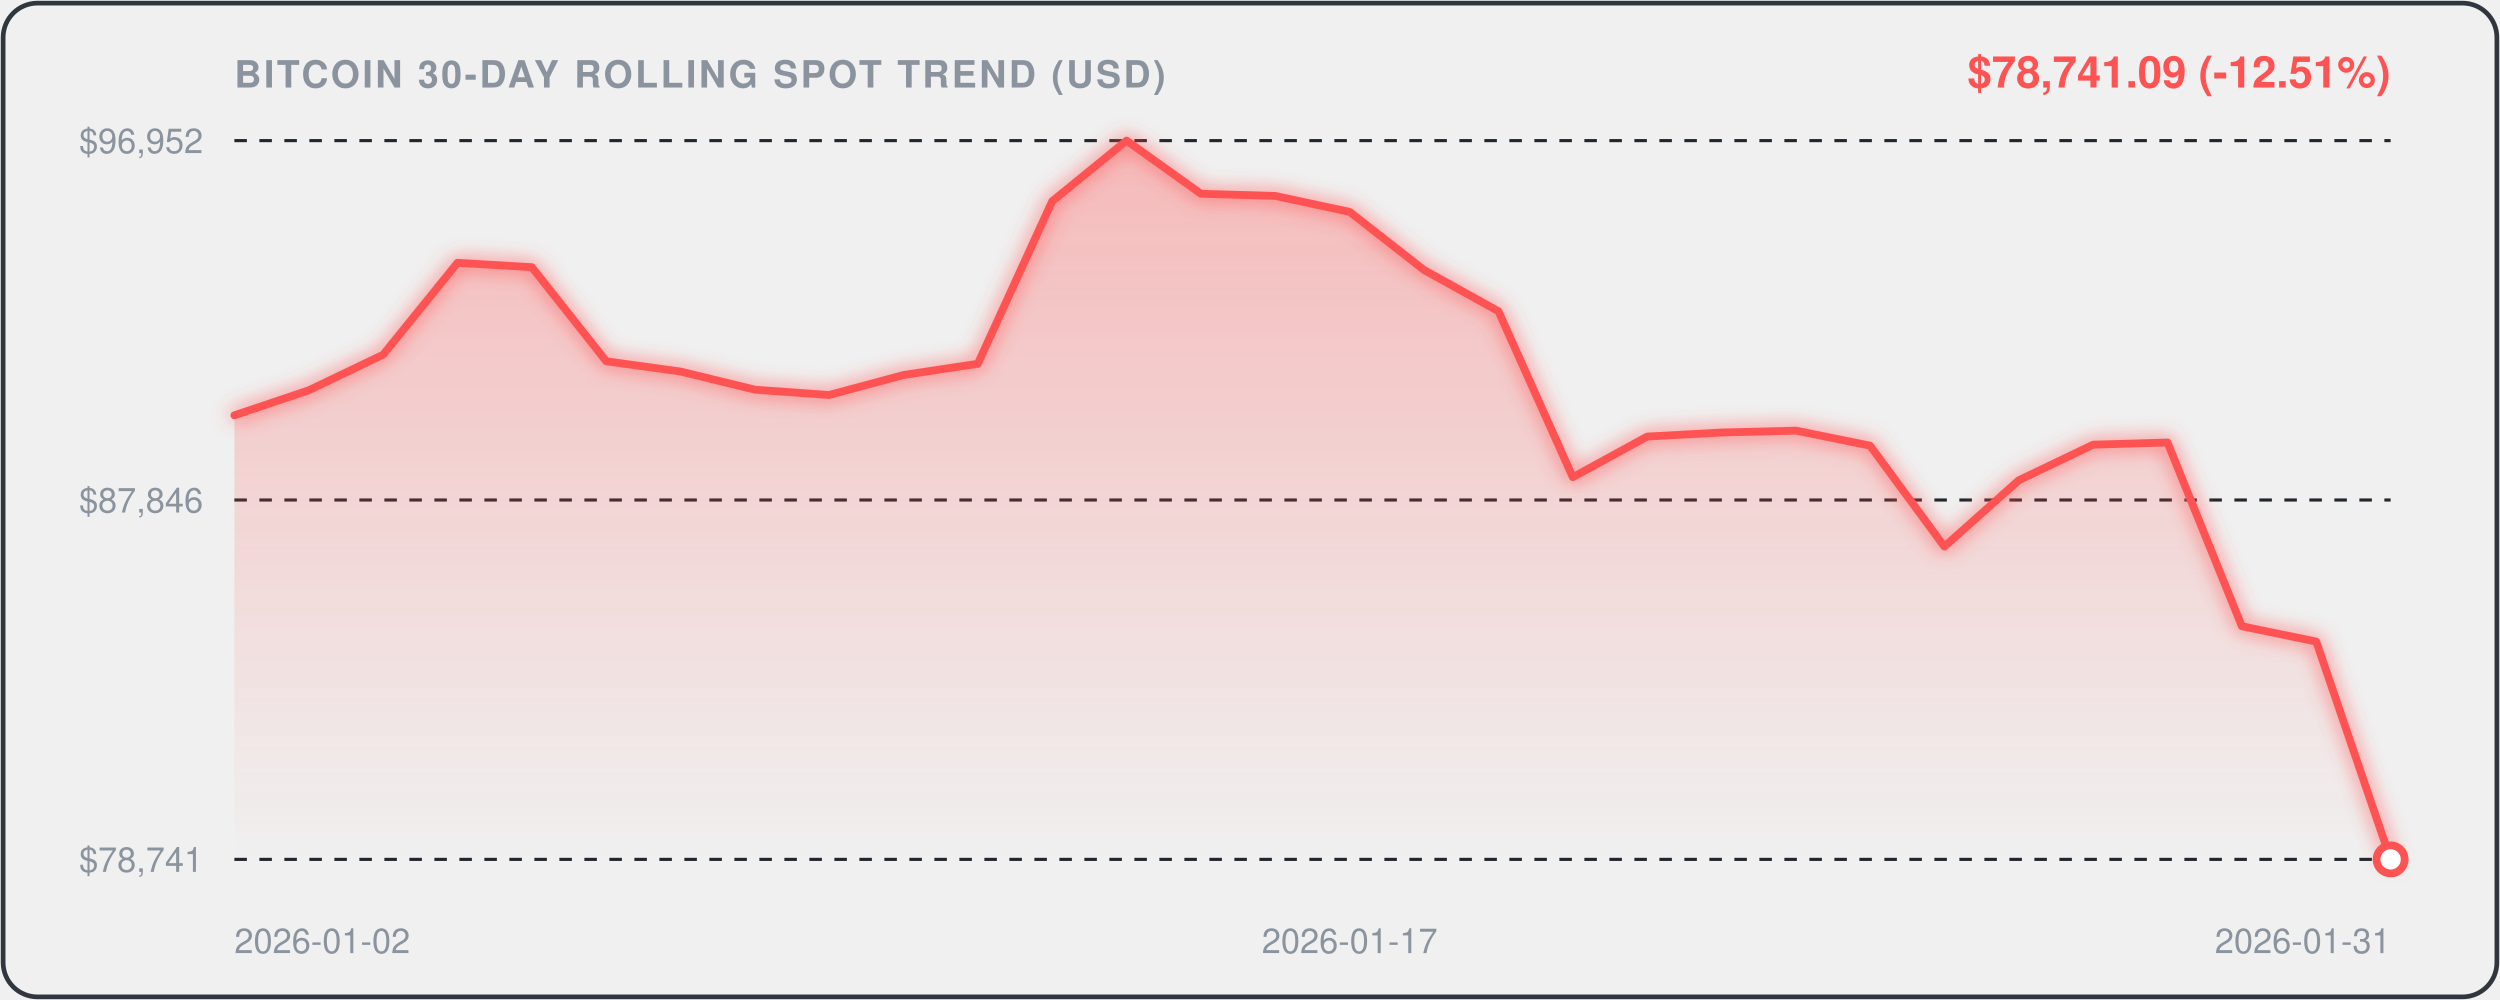
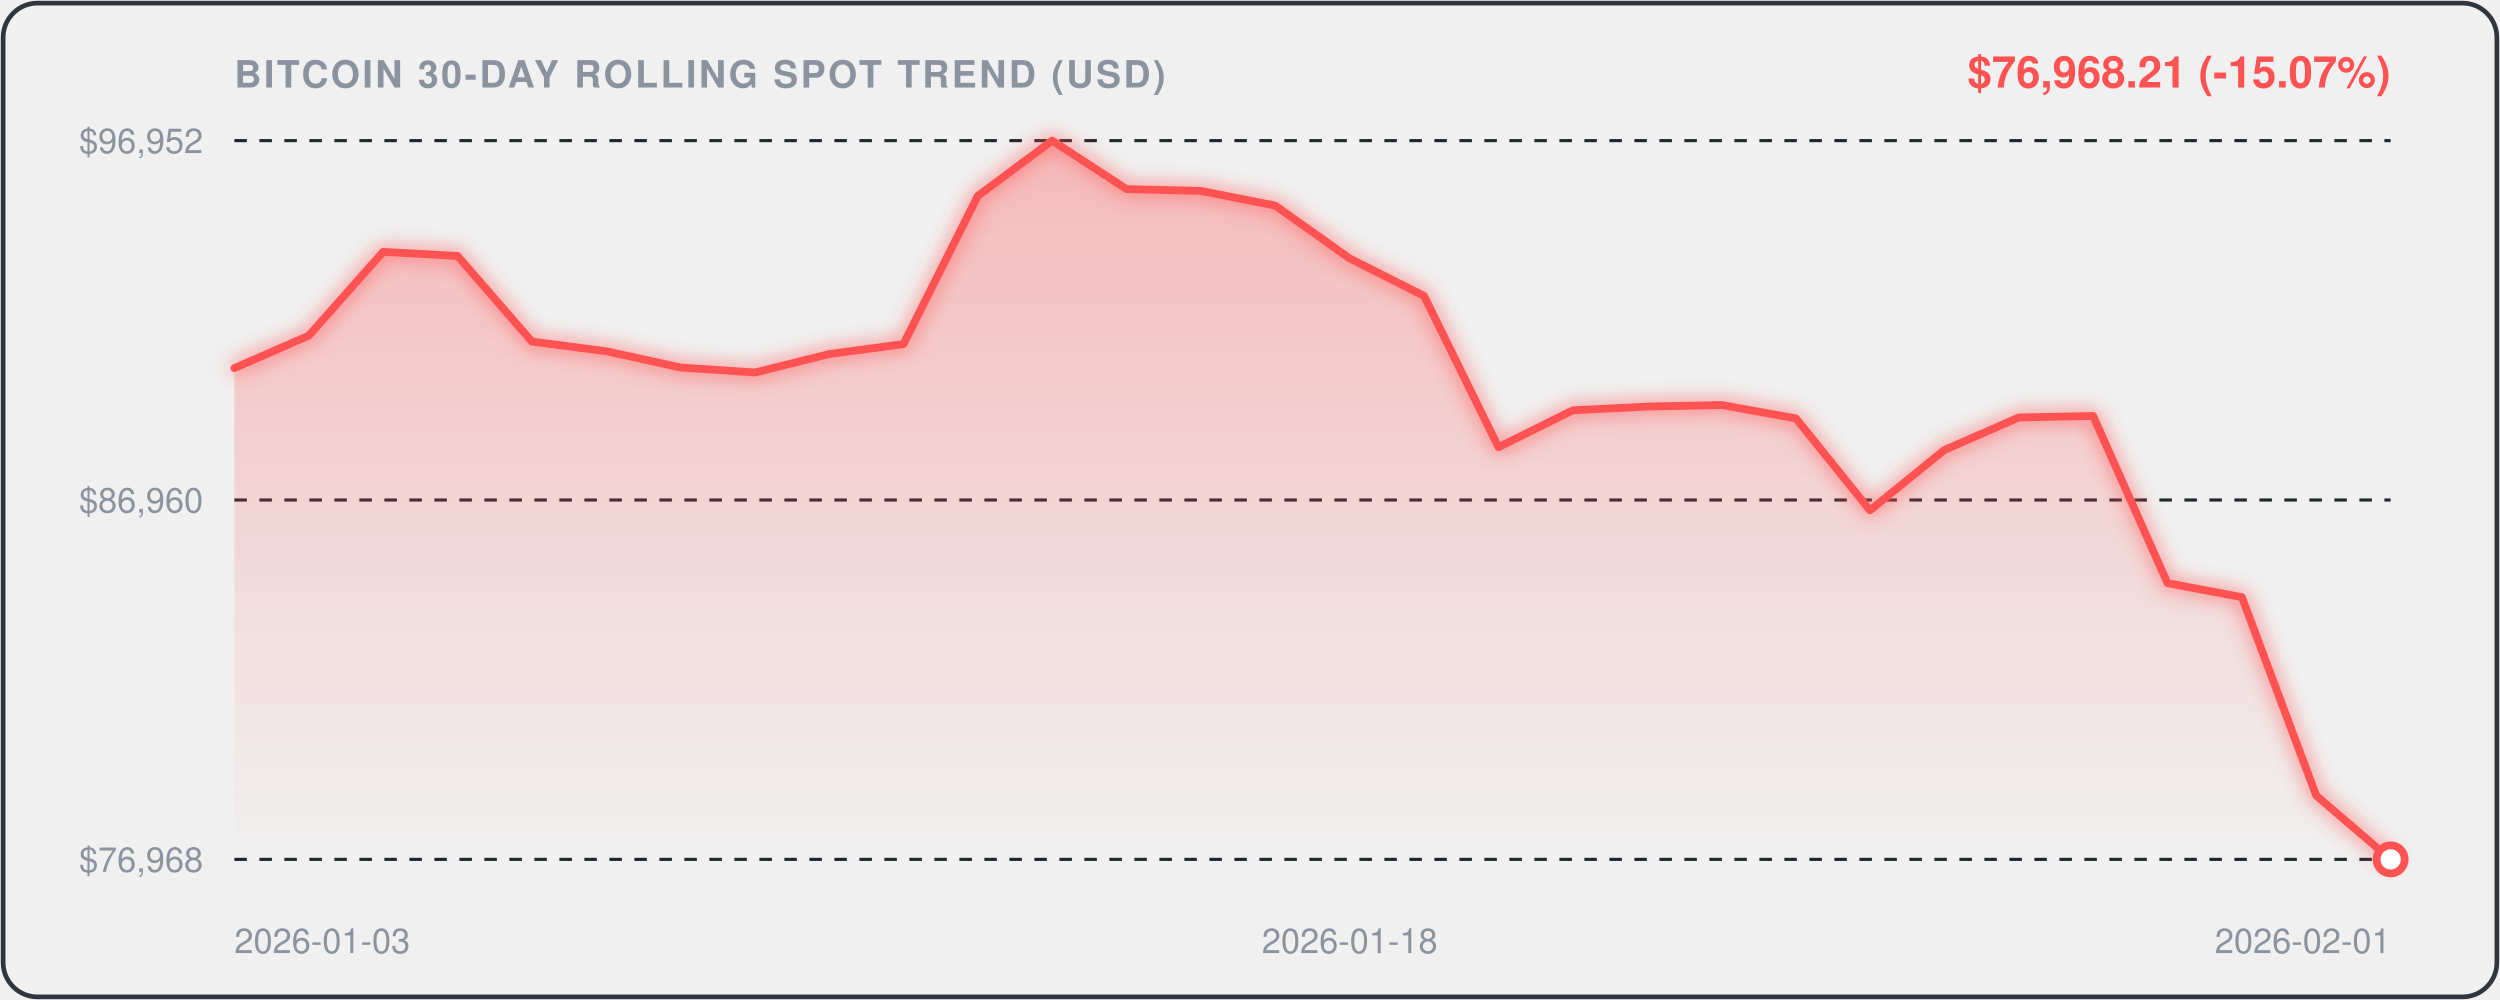
<svg xmlns="http://www.w3.org/2000/svg" viewBox="0 0 800 320" width="100%" height="100%" style="background:#0d1117;border-radius:12px;font-family:-apple-system,BlinkMacSystemFont,'Segoe UI',Helvetica,Arial,sans-serif;">
  <defs>
    <linearGradient id="areaGrad" x1="0" y1="0" x2="0" y2="1">
      <stop offset="0%" stop-color="rgba(255, 82, 82, 0.35)" />
      <stop offset="100%" stop-color="rgba(255, 82, 82, 0.0)" />
    </linearGradient>
    <filter id="glow" x="-20%" y="-20%" width="140%" height="140%">
      <feGaussianBlur stdDeviation="3" result="blur" />
      <feComposite in="SourceGraphic" in2="blur" operator="over" />
    </filter>
  </defs>
  <rect x="1" y="1" width="798" height="318" rx="11" fill="none" stroke="#30363d" stroke-width="1.5" />
  <text x="75" y="28" fill="#8b949e" font-size="12" font-weight="600" letter-spacing="0.8">BITCOIN 30-DAY ROLLING SPOT TREND (USD)</text>
-   <text x="765" y="28" text-anchor="end" fill="#FF5252" font-size="14" font-weight="700">$78,741.09 (-12.51%)</text>
+   <text x="765" y="28" text-anchor="end" fill="#FF5252" font-size="14" font-weight="700">$76,968.21 (-15.07%)</text>
  <line x1="75" y1="45" x2="765" y2="45" stroke="#21262d" stroke-width="1" stroke-dasharray="4,4" />
  <text x="65" y="49" text-anchor="end" fill="#8b949e" font-size="11">$96,952</text>
  <line x1="75" y1="160.0" x2="765" y2="160.0" stroke="#21262d" stroke-width="1" stroke-dasharray="4,4" />
-   <text x="65" y="164.0" text-anchor="end" fill="#8b949e" font-size="11">$87,846</text>
+   <text x="65" y="164.0" text-anchor="end" fill="#8b949e" font-size="11">$86,960</text>
  <line x1="75" y1="275" x2="765" y2="275" stroke="#21262d" stroke-width="1" stroke-dasharray="4,4" />
-   <text x="65" y="279" text-anchor="end" fill="#8b949e" font-size="11">$78,741</text>
-   <path d="M 75.0,132.9 L 98.8,124.9 L 122.6,113.5 L 146.4,84.1 L 170.2,85.5 L 194.0,115.6 L 217.8,118.9 L 241.6,124.7 L 265.3,126.4 L 289.1,120.0 L 312.9,116.4 L 336.7,64.4 L 360.5,45.0 L 384.3,62.0 L 408.1,62.7 L 431.9,67.8 L 455.7,86.4 L 479.5,99.6 L 503.3,152.7 L 527.1,139.7 L 550.9,138.4 L 574.7,137.8 L 598.4,142.6 L 622.2,174.9 L 646.0,153.7 L 669.8,142.3 L 693.6,141.6 L 717.4,200.4 L 741.2,205.3 L 765.0,275.0 L 765.0,275.0 L 75.0,275.0 Z" fill="url(#areaGrad)" />
-   <path d="M 75.0,132.9 L 98.8,124.9 L 122.6,113.5 L 146.4,84.1 L 170.2,85.5 L 194.0,115.6 L 217.8,118.9 L 241.6,124.7 L 265.3,126.4 L 289.1,120.0 L 312.9,116.4 L 336.7,64.4 L 360.5,45.0 L 384.3,62.0 L 408.1,62.7 L 431.9,67.8 L 455.7,86.4 L 479.5,99.6 L 503.3,152.7 L 527.1,139.7 L 550.9,138.4 L 574.7,137.8 L 598.4,142.6 L 622.2,174.9 L 646.0,153.7 L 669.8,142.3 L 693.6,141.6 L 717.4,200.4 L 741.2,205.3 L 765.0,275.0" fill="none" stroke="#FF5252" stroke-width="2.5" stroke-linecap="round" stroke-linejoin="round" filter="url(#glow)" />
+   <text x="65" y="279" text-anchor="end" fill="#8b949e" font-size="11">$76,968</text>
+   <path d="M 75.0,117.8 L 98.8,107.4 L 122.6,80.6 L 146.4,81.9 L 170.2,109.3 L 194.0,112.4 L 217.8,117.6 L 241.6,119.2 L 265.3,113.3 L 289.1,110.1 L 312.9,62.7 L 336.7,45.0 L 360.5,60.5 L 384.3,61.1 L 408.1,65.8 L 431.9,82.7 L 455.7,94.7 L 479.5,143.1 L 503.3,131.3 L 527.1,130.1 L 550.9,129.6 L 574.7,133.9 L 598.4,163.3 L 622.2,144.0 L 646.0,133.6 L 669.8,133.1 L 693.6,186.6 L 717.4,191.1 L 741.2,254.6 L 765.0,275.0 L 765.0,275.0 L 75.0,275.0 Z" fill="url(#areaGrad)" />
+   <path d="M 75.0,117.8 L 98.8,107.4 L 122.6,80.6 L 146.4,81.9 L 170.2,109.3 L 194.0,112.4 L 217.8,117.6 L 241.6,119.2 L 265.3,113.3 L 289.1,110.1 L 312.9,62.7 L 336.7,45.0 L 360.5,60.5 L 384.3,61.1 L 408.1,65.8 L 431.9,82.7 L 455.7,94.7 L 479.5,143.1 L 503.3,131.3 L 527.1,130.1 L 550.9,129.6 L 574.7,133.9 L 598.4,163.3 L 622.2,144.0 L 646.0,133.6 L 669.8,133.1 L 693.6,186.6 L 717.4,191.1 L 741.2,254.6 L 765.0,275.0" fill="none" stroke="#FF5252" stroke-width="2.5" stroke-linecap="round" stroke-linejoin="round" filter="url(#glow)" />
  <circle cx="765.0" cy="275.0" r="4.5" fill="#ffffff" stroke="#FF5252" stroke-width="2.5" />
-   <text x="75.0" y="305" fill="#8b949e" font-size="11" text-anchor="start">2026-01-02</text>
-   <text x="431.9" y="305" fill="#8b949e" font-size="11" text-anchor="middle">2026-01-17</text>
-   <text x="765.0" y="305" fill="#8b949e" font-size="11" text-anchor="end">2026-01-31</text>
+   <text x="75.0" y="305" fill="#8b949e" font-size="11" text-anchor="start">2026-01-03</text>
+   <text x="431.9" y="305" fill="#8b949e" font-size="11" text-anchor="middle">2026-01-18</text>
+   <text x="765.0" y="305" fill="#8b949e" font-size="11" text-anchor="end">2026-02-01</text>
</svg>
